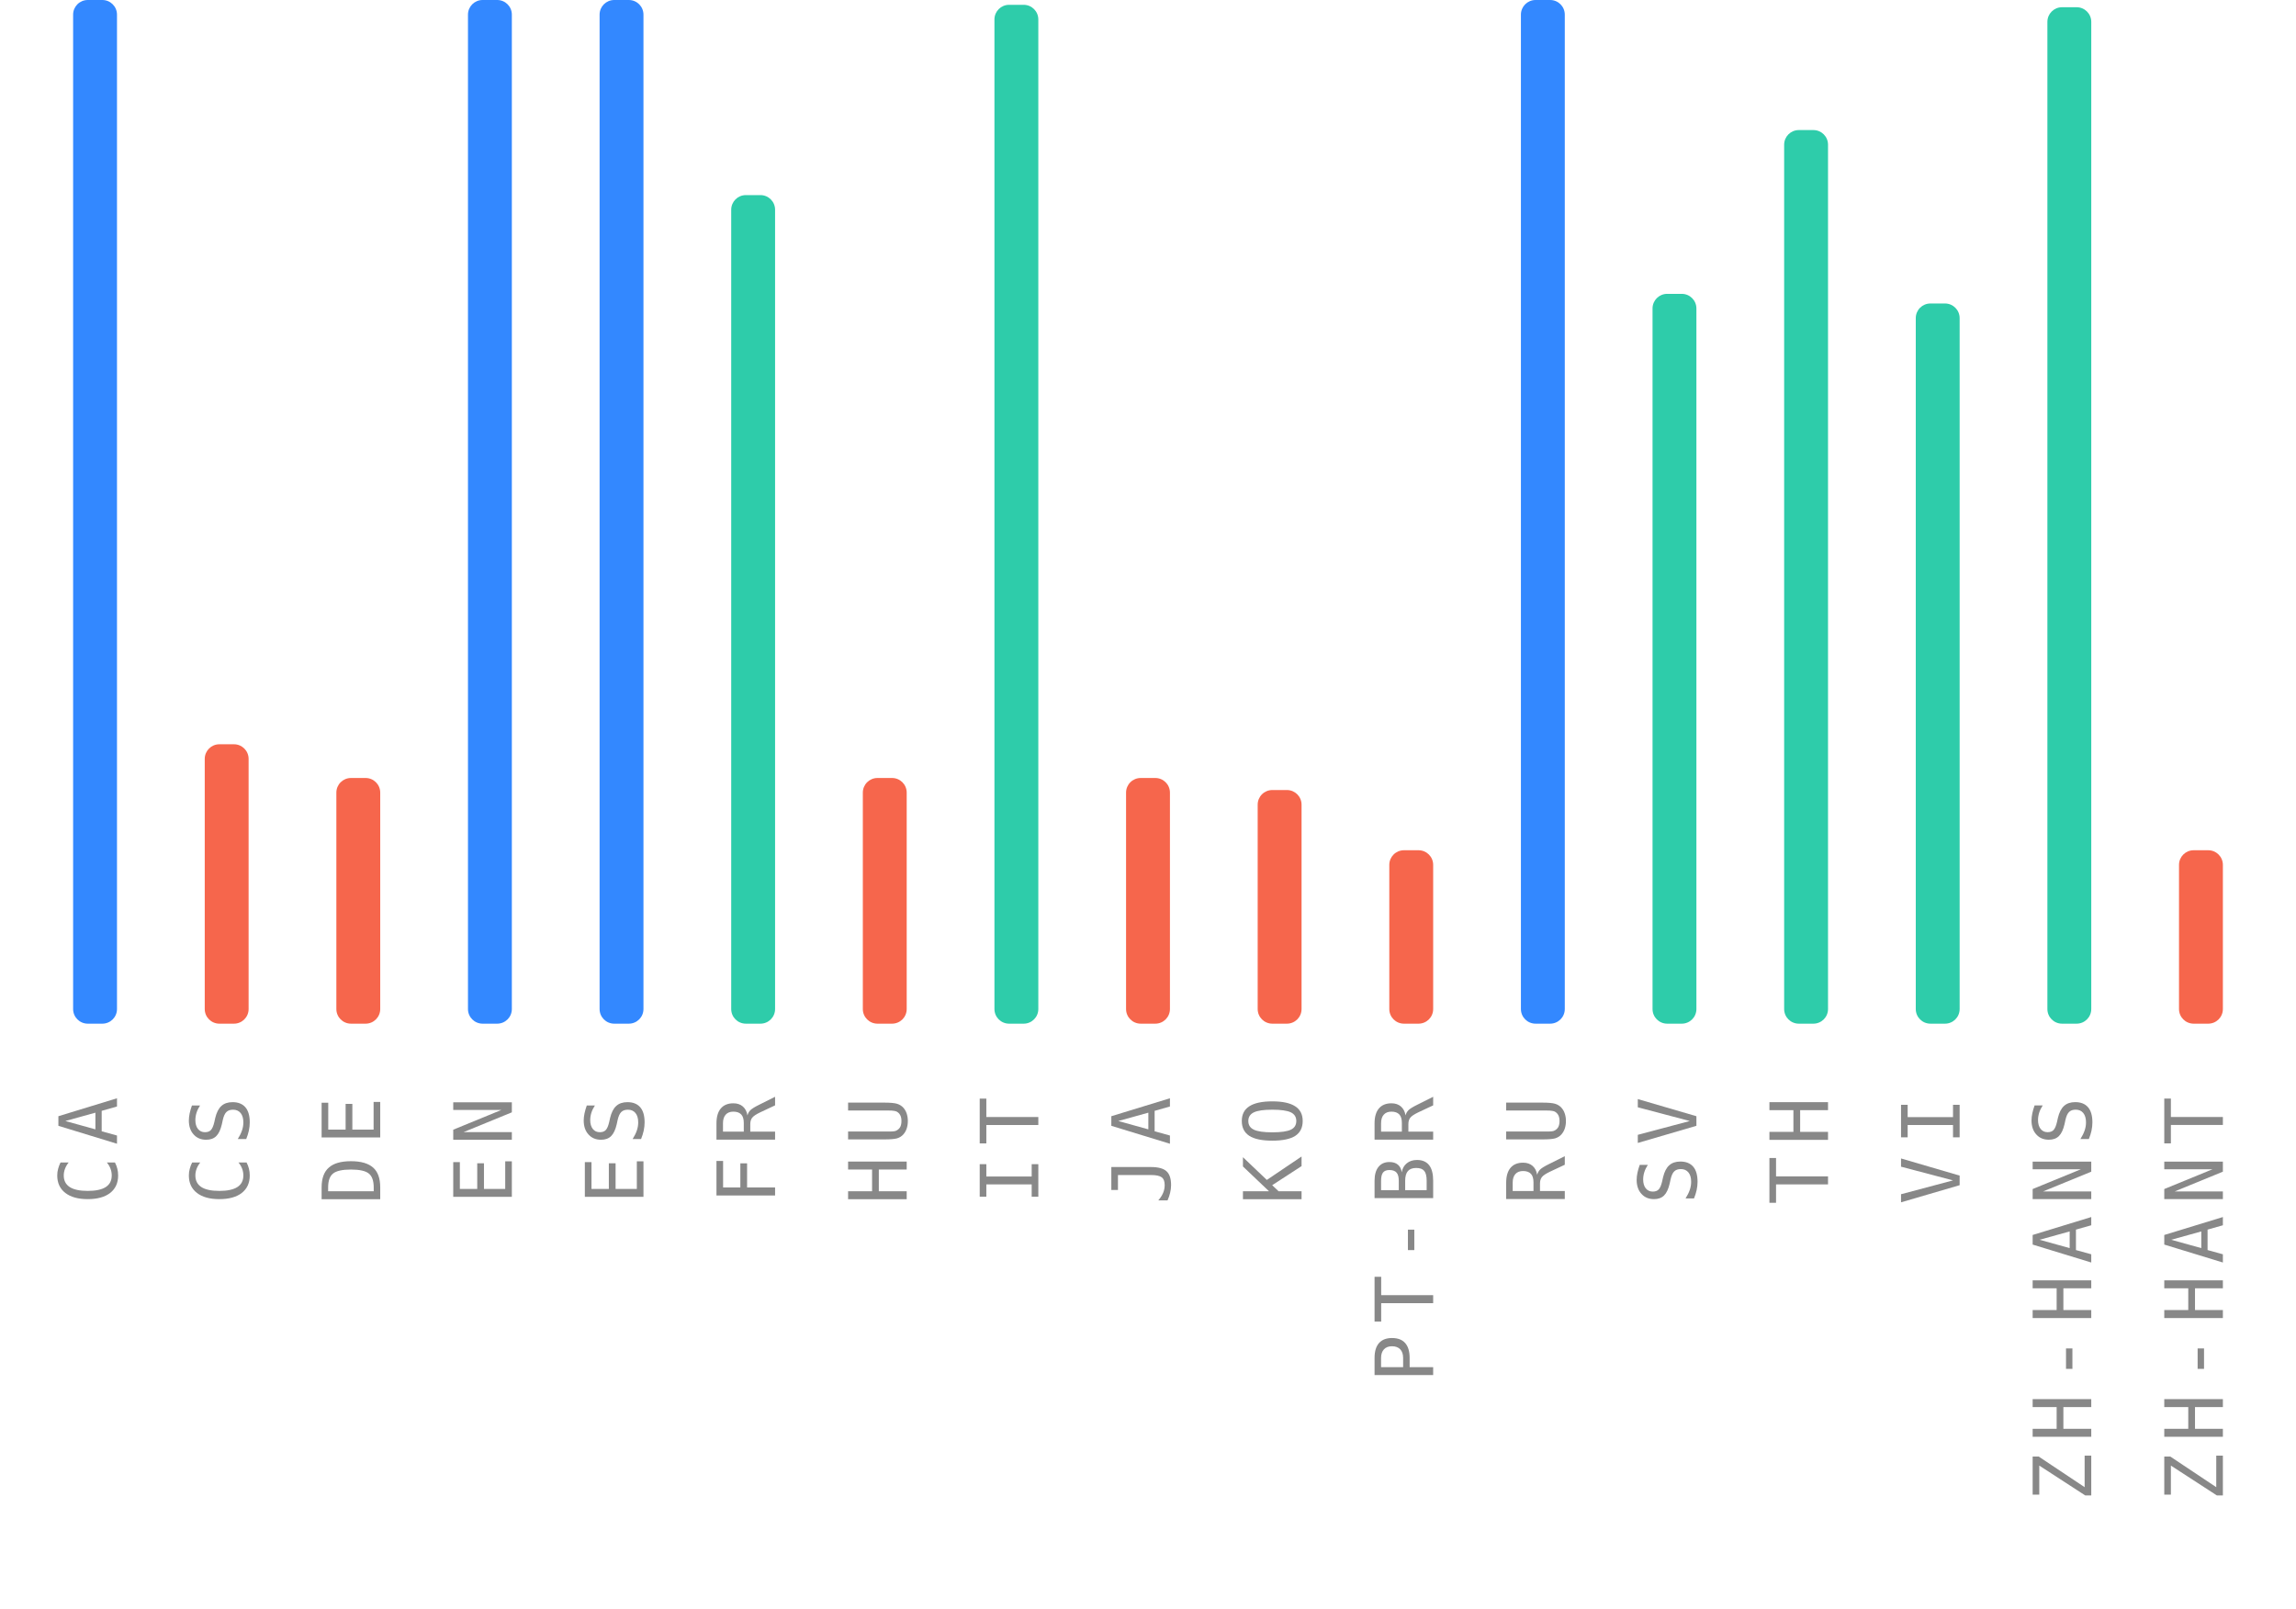
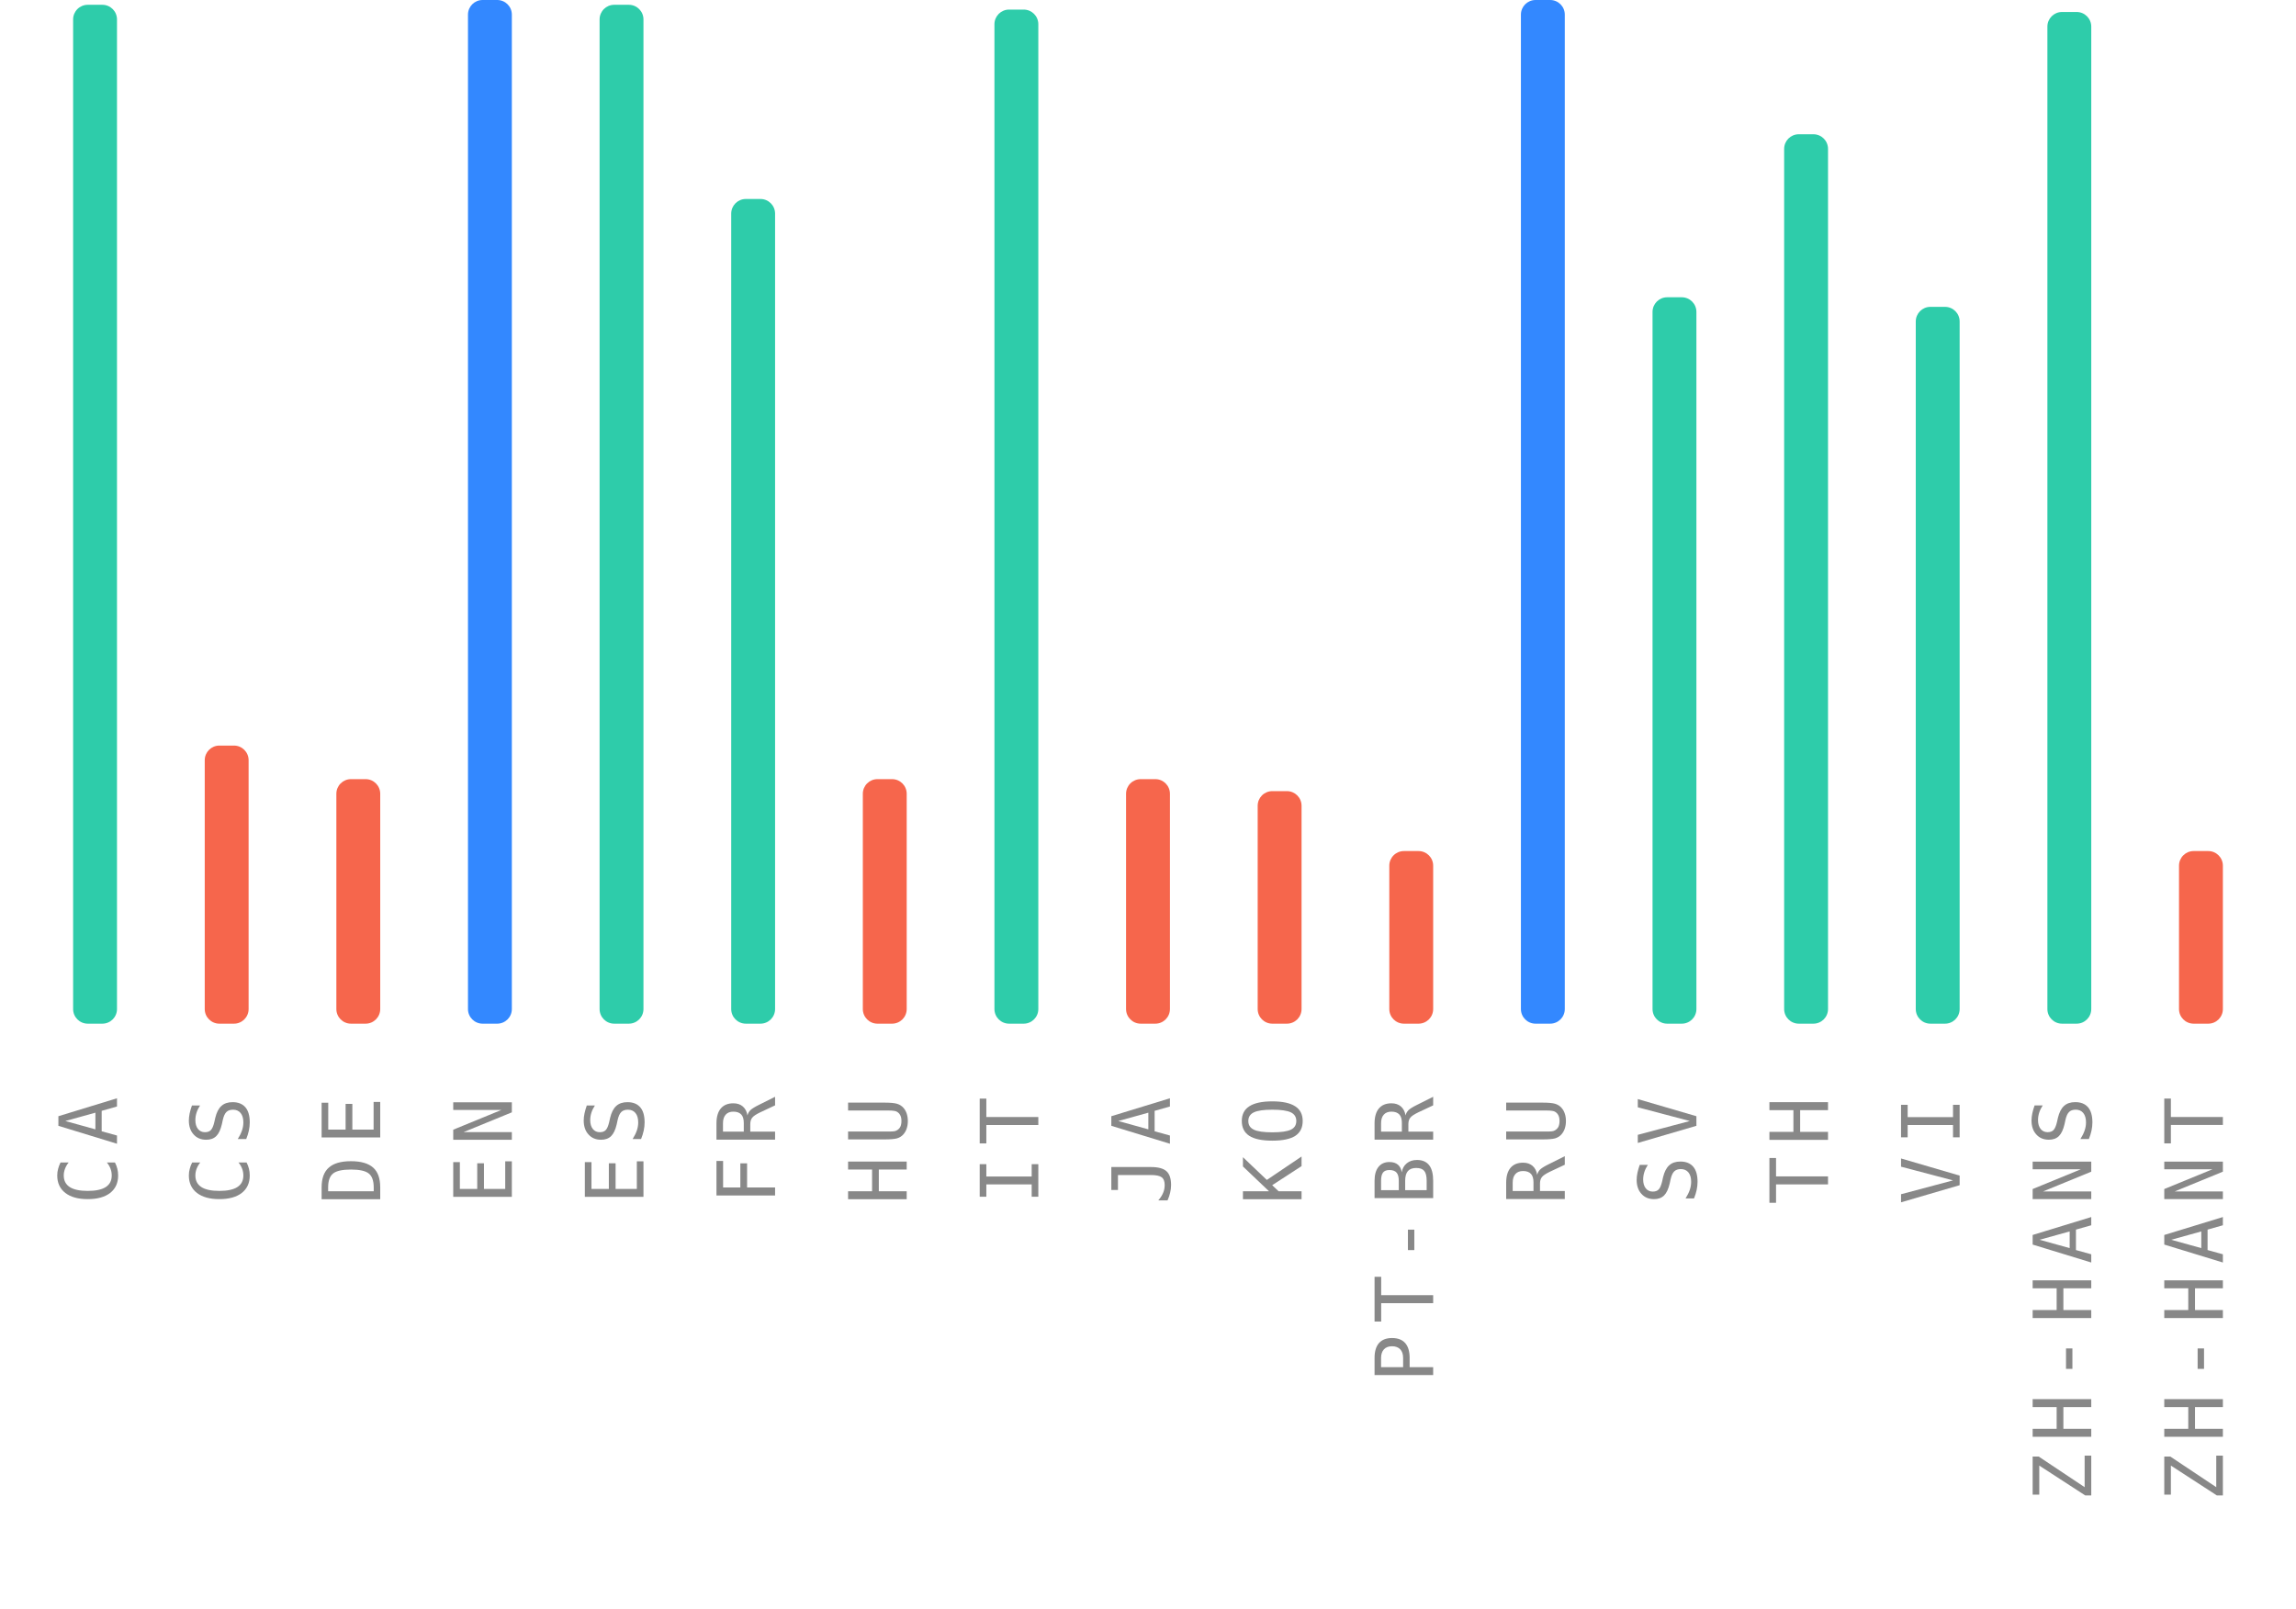
<svg xmlns="http://www.w3.org/2000/svg" width="314" height="220">
  <g>
    <text style="font-size: 11px; font-family: monospace; letter-spacing: 1.5px; fill: #888; text-anchor: end;" x="-150" y="16" transform="rotate(-90)">CA</text>
-     <rect style="fill: #3388ff;" height="140" width="6" rx="2" y="0" x="10" />
+     <rect style="fill: #2eccaa;" height="139.344" width="6" rx="2" y="0.656" x="10" />
    <text style="font-size: 11px; font-family: monospace; letter-spacing: 1.5px; fill: #888; text-anchor: end;" x="-150" y="34" transform="rotate(-90)">CS</text>
-     <rect style="fill: #f6664c;" height="38.212" width="6" rx="2" y="101.788" x="28" />
+     <rect style="fill: #f6664c;" height="38.033" width="6" rx="2" y="101.967" x="28" />
    <text style="font-size: 11px; font-family: monospace; letter-spacing: 1.5px; fill: #888; text-anchor: end;" x="-150" y="52" transform="rotate(-90)">DE</text>
-     <rect style="fill: #f6664c;" height="33.6" width="6" rx="2" y="106.4" x="46" />
+     <rect style="fill: #f6664c;" height="33.443" width="6" rx="2" y="106.557" x="46" />
    <text style="font-size: 11px; font-family: monospace; letter-spacing: 1.5px; fill: #888; text-anchor: end;" x="-150" y="70" transform="rotate(-90)">EN</text>
    <rect style="fill: #3388ff;" height="140" width="6" rx="2" y="0" x="64" />
    <text style="font-size: 11px; font-family: monospace; letter-spacing: 1.5px; fill: #888; text-anchor: end;" x="-150" y="88" transform="rotate(-90)">ES</text>
-     <rect style="fill: #3388ff;" height="140" width="6" rx="2" y="0" x="82" />
+     <rect style="fill: #2eccaa;" height="139.344" width="6" rx="2" y="0.656" x="82" />
    <text style="font-size: 11px; font-family: monospace; letter-spacing: 1.5px; fill: #888; text-anchor: end;" x="-150" y="106" transform="rotate(-90)">FR</text>
-     <rect style="fill: #2eccaa;" height="113.318" width="6" rx="2" y="26.682" x="100" />
+     <rect style="fill: #2eccaa;" height="112.787" width="6" rx="2" y="27.213" x="100" />
    <text style="font-size: 11px; font-family: monospace; letter-spacing: 1.5px; fill: #888; text-anchor: end;" x="-150" y="124" transform="rotate(-90)">HU</text>
-     <rect style="fill: #f6664c;" height="33.6" width="6" rx="2" y="106.4" x="118" />
+     <rect style="fill: #f6664c;" height="33.443" width="6" rx="2" y="106.557" x="118" />
    <text style="font-size: 11px; font-family: monospace; letter-spacing: 1.5px; fill: #888; text-anchor: end;" x="-150" y="142" transform="rotate(-90)">IT</text>
-     <rect style="fill: #2eccaa;" height="139.341" width="6" rx="2" y="0.659" x="136" />
+     <rect style="fill: #2eccaa;" height="138.689" width="6" rx="2" y="1.311" x="136" />
    <text style="font-size: 11px; font-family: monospace; letter-spacing: 1.5px; fill: #888; text-anchor: end;" x="-150" y="160" transform="rotate(-90)">JA</text>
-     <rect style="fill: #f6664c;" height="33.6" width="6" rx="2" y="106.4" x="154" />
+     <rect style="fill: #f6664c;" height="33.443" width="6" rx="2" y="106.557" x="154" />
    <text style="font-size: 11px; font-family: monospace; letter-spacing: 1.5px; fill: #888; text-anchor: end;" x="-150" y="178" transform="rotate(-90)">KO</text>
-     <rect style="fill: #f6664c;" height="31.953" width="6" rx="2" y="108.047" x="172" />
+     <rect style="fill: #f6664c;" height="31.803" width="6" rx="2" y="108.197" x="172" />
    <text style="font-size: 11px; font-family: monospace; letter-spacing: 1.5px; fill: #888; text-anchor: end;" x="-150" y="196" transform="rotate(-90)">PT-BR</text>
-     <rect style="fill: #f6664c;" height="23.718" width="6" rx="2" y="116.282" x="190" />
+     <rect style="fill: #f6664c;" height="23.607" width="6" rx="2" y="116.393" x="190" />
    <text style="font-size: 11px; font-family: monospace; letter-spacing: 1.5px; fill: #888; text-anchor: end;" x="-150" y="214" transform="rotate(-90)">RU</text>
    <rect style="fill: #3388ff;" height="140" width="6" rx="2" y="0" x="208" />
    <text style="font-size: 11px; font-family: monospace; letter-spacing: 1.5px; fill: #888; text-anchor: end;" x="-150" y="232" transform="rotate(-90)">SV</text>
-     <rect style="fill: #2eccaa;" height="99.812" width="6" rx="2" y="40.188" x="226" />
+     <rect style="fill: #2eccaa;" height="99.344" width="6" rx="2" y="40.656" x="226" />
    <text style="font-size: 11px; font-family: monospace; letter-spacing: 1.5px; fill: #888; text-anchor: end;" x="-150" y="250" transform="rotate(-90)">TH</text>
-     <rect style="fill: #2eccaa;" height="122.212" width="6" rx="2" y="17.788" x="244" />
+     <rect style="fill: #2eccaa;" height="121.639" width="6" rx="2" y="18.361" x="244" />
    <text style="font-size: 11px; font-family: monospace; letter-spacing: 1.5px; fill: #888; text-anchor: end;" x="-150" y="268" transform="rotate(-90)">VI</text>
-     <rect style="fill: #2eccaa;" height="98.494" width="6" rx="2" y="41.506" x="262" />
+     <rect style="fill: #2eccaa;" height="98.033" width="6" rx="2" y="41.967" x="262" />
    <text style="font-size: 11px; font-family: monospace; letter-spacing: 1.5px; fill: #888; text-anchor: end;" x="-150" y="286" transform="rotate(-90)">ZH-HANS</text>
-     <rect style="fill: #2eccaa;" height="139.012" width="6" rx="2" y="0.988" x="280" />
+     <rect style="fill: #2eccaa;" height="138.361" width="6" rx="2" y="1.639" x="280" />
    <text style="font-size: 11px; font-family: monospace; letter-spacing: 1.5px; fill: #888; text-anchor: end;" x="-150" y="304" transform="rotate(-90)">ZH-HANT</text>
-     <rect style="fill: #f6664c;" height="23.718" width="6" rx="2" y="116.282" x="298" />
+     <rect style="fill: #f6664c;" height="23.607" width="6" rx="2" y="116.393" x="298" />
  </g>
</svg>
